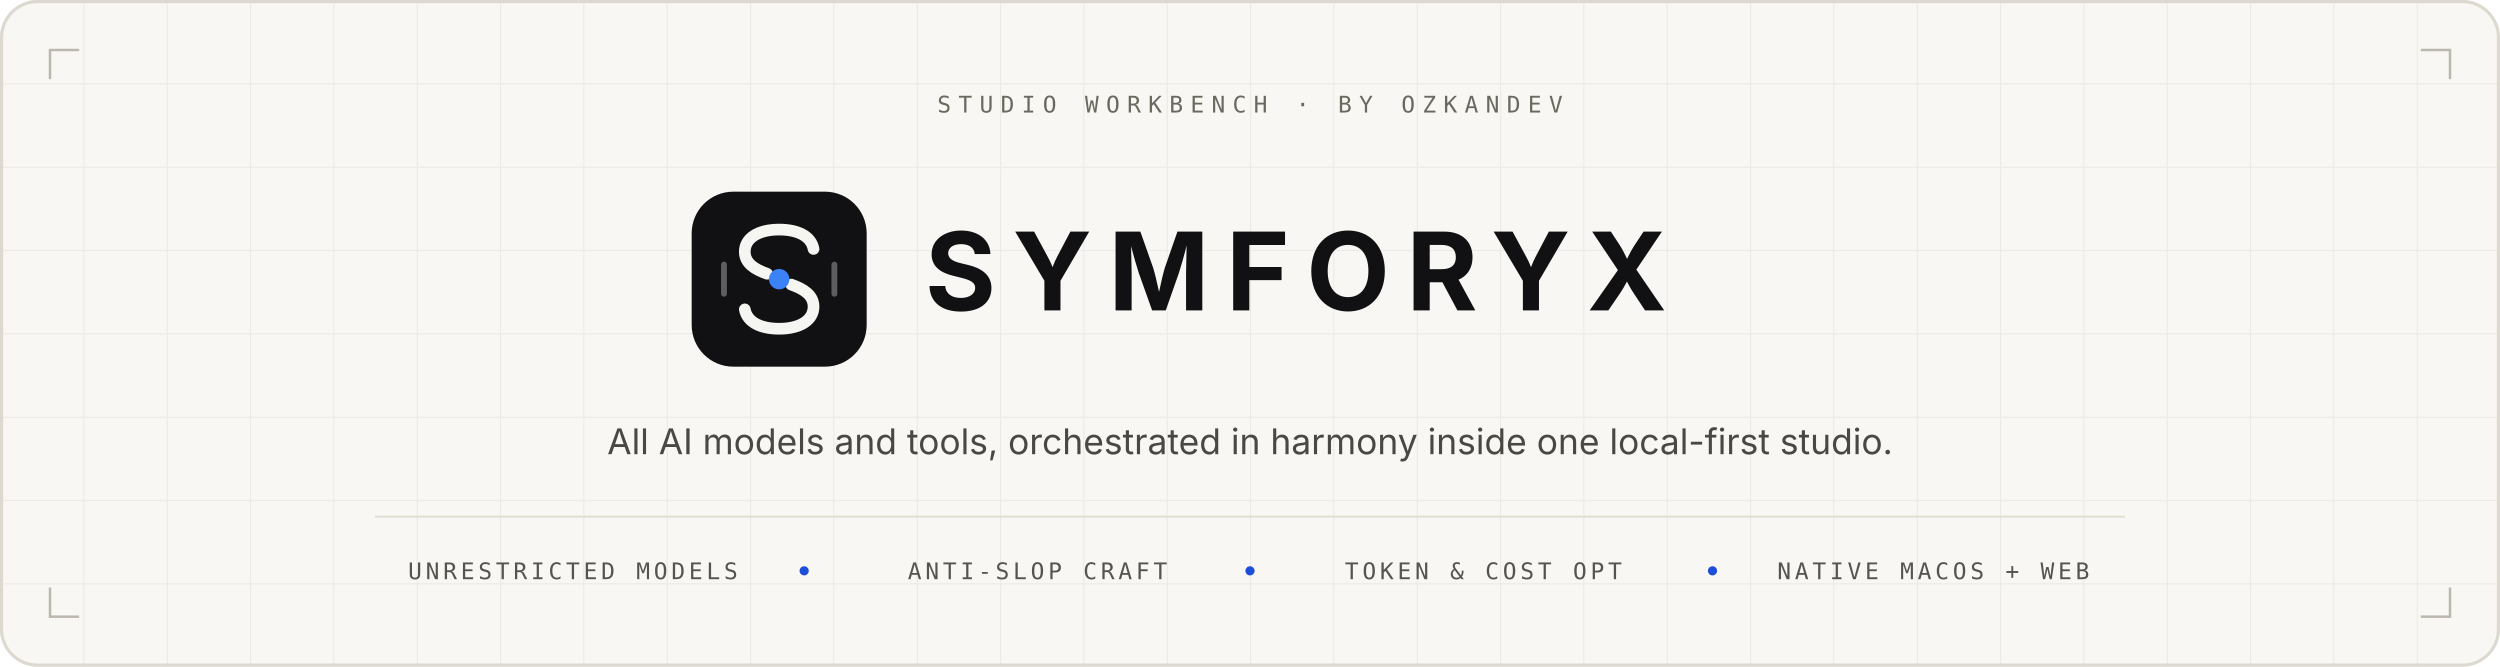
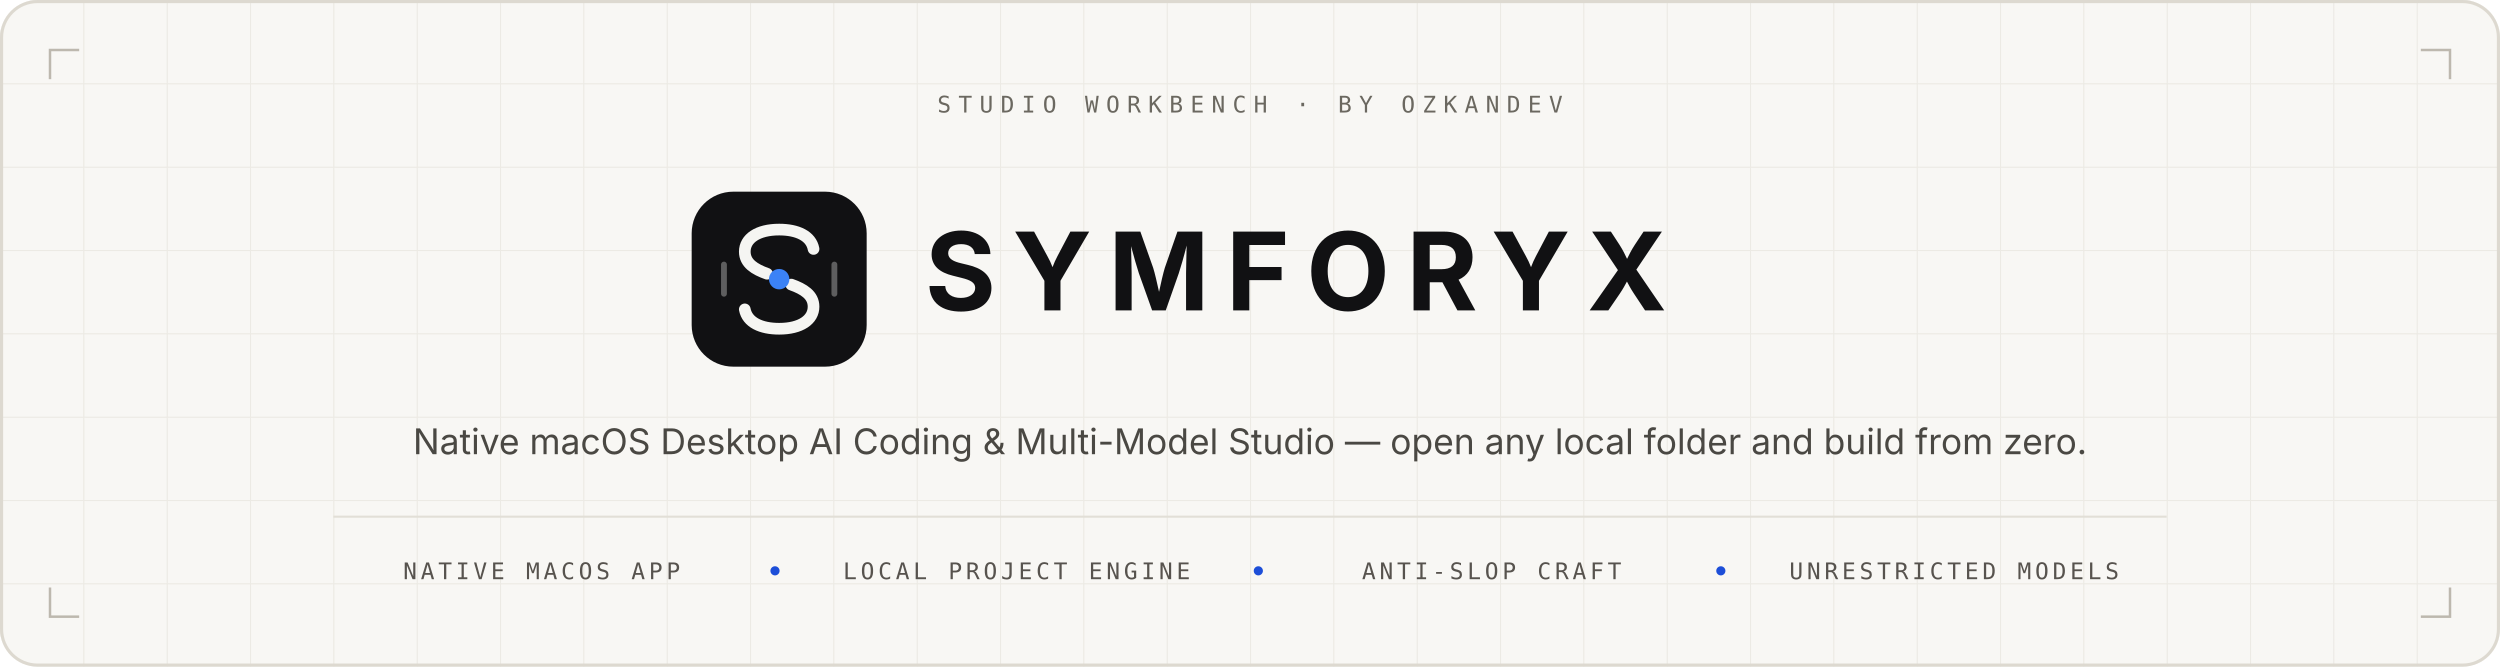
<svg xmlns="http://www.w3.org/2000/svg" viewBox="0 0 1200 320" width="1200" height="320" fill="none" role="img" aria-label="SYMFORYX Banner Light">
  <defs>
    <pattern id="grid-light" width="40" height="40" patternUnits="userSpaceOnUse">
      <path d="M 40 0 L 0 0 0 40" fill="none" stroke="#ECEAE4" stroke-width="1" />
    </pattern>
  </defs>
  <rect width="1200" height="320" rx="18" fill="#F8F7F4" />
  <rect width="1200" height="320" rx="18" fill="url(#grid-light)" />
  <rect x="0.75" y="0.75" width="1198.5" height="318.5" rx="17.25" stroke="#DDD9D0" stroke-width="1.5" />
  <path d="M24 38V24H38" stroke="#BDB8AE" stroke-width="1.2" />
  <path d="M1176 38V24H1162" stroke="#BDB8AE" stroke-width="1.2" />
  <path d="M24 282V296H38" stroke="#BDB8AE" stroke-width="1.2" />
  <path d="M1176 282V296H1162" stroke="#BDB8AE" stroke-width="1.2" />
  <text x="600" y="54" text-anchor="middle" fill="#6B6860" font-family="ui-monospace, SFMono-Regular, Menlo, Monaco, Consolas, monospace" font-size="11" letter-spacing="3.5">
    STUDIO WORKBENCH · BY OZKANDEV
  </text>
  <g transform="translate(332, 92)">
    <rect x="0" y="0" width="84" height="84" rx="20" fill="#111113" />
    <line x1="15.5" y1="35" x2="15.5" y2="49" stroke="#F5F5F2" stroke-opacity="0.34" stroke-width="2.8" stroke-linecap="round" />
    <line x1="68.5" y1="35" x2="68.5" y2="49" stroke="#F5F5F2" stroke-opacity="0.34" stroke-width="2.8" stroke-linecap="round" />
    <path d="M58.5 27.5C57.3 21.2 50.7 18.2 42 18.2C31.7 18.2 25.5 22.5 25.5 28.8C25.5 34.4 30.3 37.3 36.2 39.4" stroke="#F5F5F2" stroke-width="5.6" stroke-linecap="round" />
    <path d="M25.5 56.5C26.7 62.8 33.3 65.8 42 65.8C52.3 65.8 58.5 61.5 58.5 55.2C58.5 49.6 53.7 46.7 47.8 44.6" stroke="#F5F5F2" stroke-width="5.6" stroke-linecap="round" />
    <circle cx="42" cy="42" r="4.9" fill="#3B82F6" />
    <text x="112" y="57" fill="#111113" font-family="-apple-system, BlinkMacSystemFont, 'Inter', 'Helvetica Neue', sans-serif" font-size="52" font-weight="700" letter-spacing="8">
      SYMFORYX
    </text>
  </g>
  <text x="600" y="218" text-anchor="middle" fill="#4A4843" font-family="-apple-system, BlinkMacSystemFont, 'Inter', 'Helvetica Neue', sans-serif" font-size="17" font-weight="400">
-     All AI models and tools, orchestrated in harmony inside one local-first studio.
+     Native macOS Desktop AI Coding &amp; Multi-Model Studio — open any local folder and build from zero.
  </text>
-   <line x1="180" y1="248" x2="1020" y2="248" stroke="#E2DFD7" stroke-width="1" />
+   <line x1="160" y1="248" x2="1040" y2="248" stroke="#E2DFD7" stroke-width="1" />
  <g font-family="ui-monospace, SFMono-Regular, Menlo, Monaco, Consolas, monospace" font-size="11" fill="#57534E" letter-spacing="1.8">
-     <text x="275" y="278" text-anchor="middle">UNRESTRICTED MODELS</text>
-     <circle cx="386" cy="274" r="2.2" fill="#1D4ED8" />
-     <text x="498" y="278" text-anchor="middle">ANTI-SLOP CRAFT</text>
-     <circle cx="600" cy="274" r="2.2" fill="#1D4ED8" />
-     <text x="712" y="278" text-anchor="middle">TOKEN &amp; COST OPT</text>
-     <circle cx="822" cy="274" r="2.2" fill="#1D4ED8" />
-     <text x="928" y="278" text-anchor="middle">NATIVE MACOS + WEB</text>
+     <text x="260" y="278" text-anchor="middle">NATIVE MACOS APP</text>
+     <circle cx="372" cy="274" r="2.2" fill="#1D4ED8" />
+     <text x="488" y="278" text-anchor="middle">LOCAL PROJECT ENGINE</text>
+     <circle cx="604" cy="274" r="2.2" fill="#1D4ED8" />
+     <text x="716" y="278" text-anchor="middle">ANTI-SLOP CRAFT</text>
+     <circle cx="826" cy="274" r="2.2" fill="#1D4ED8" />
+     <text x="938" y="278" text-anchor="middle">UNRESTRICTED MODELS</text>
  </g>
</svg>
